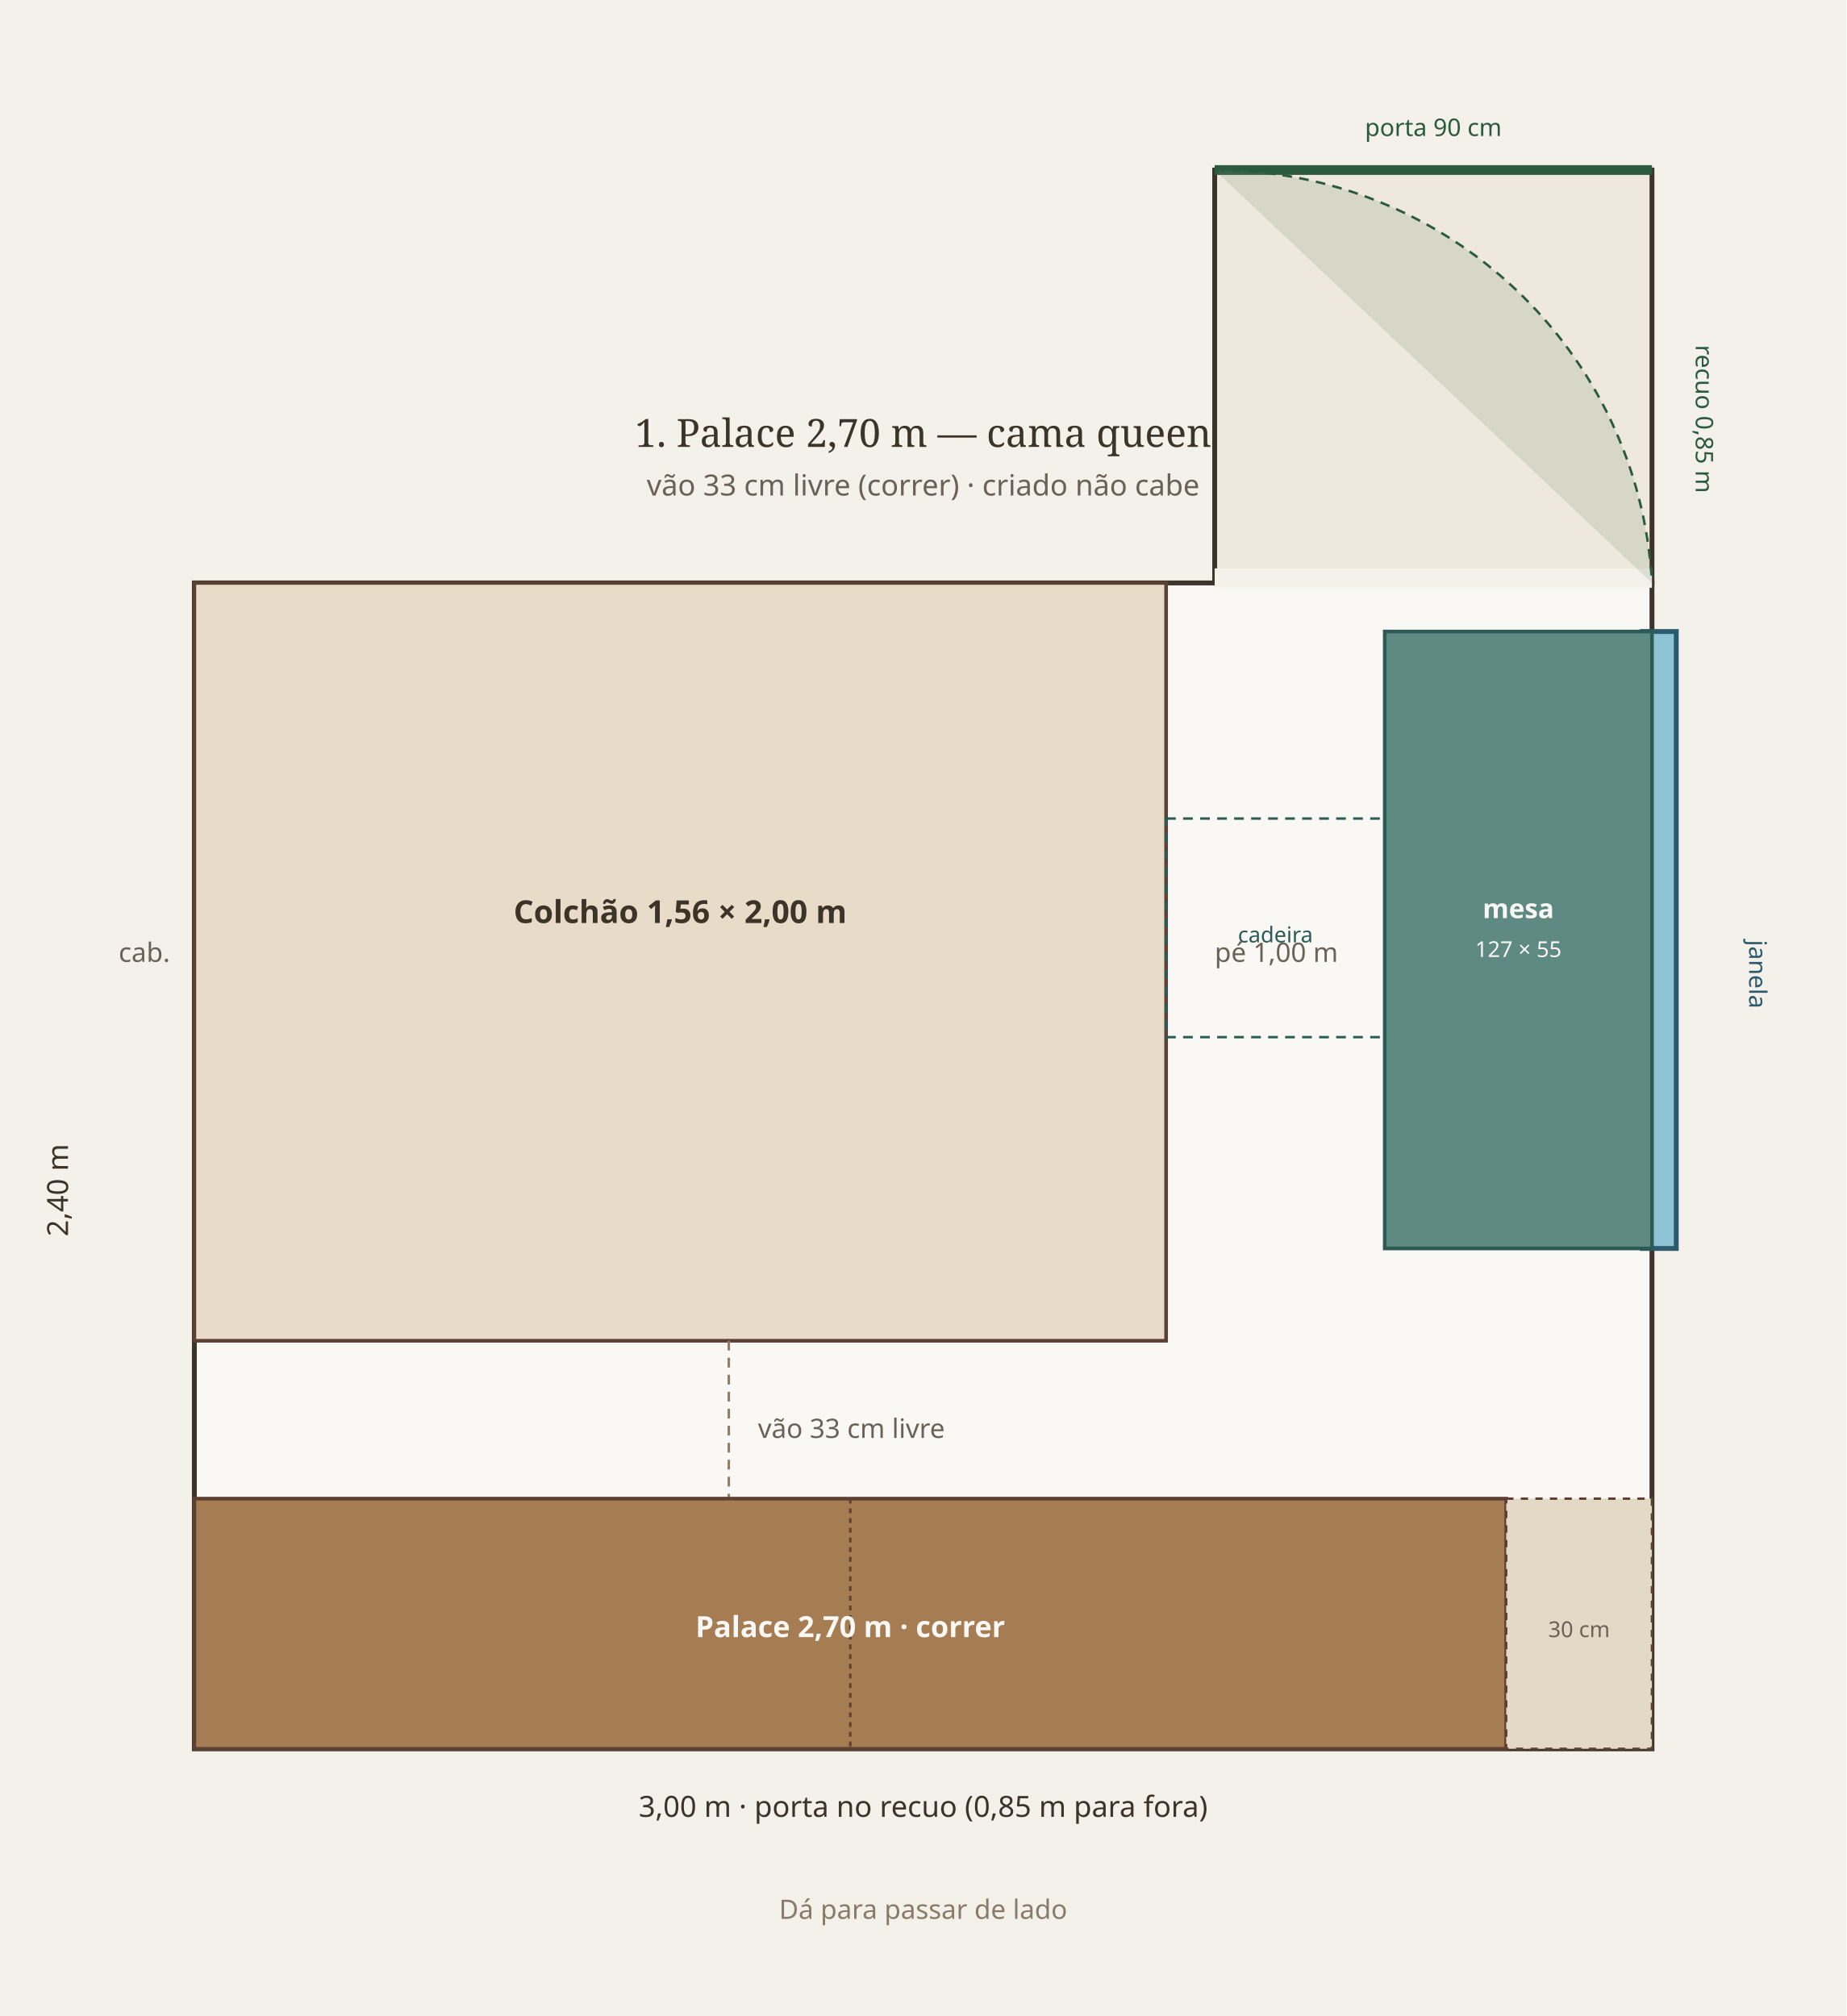
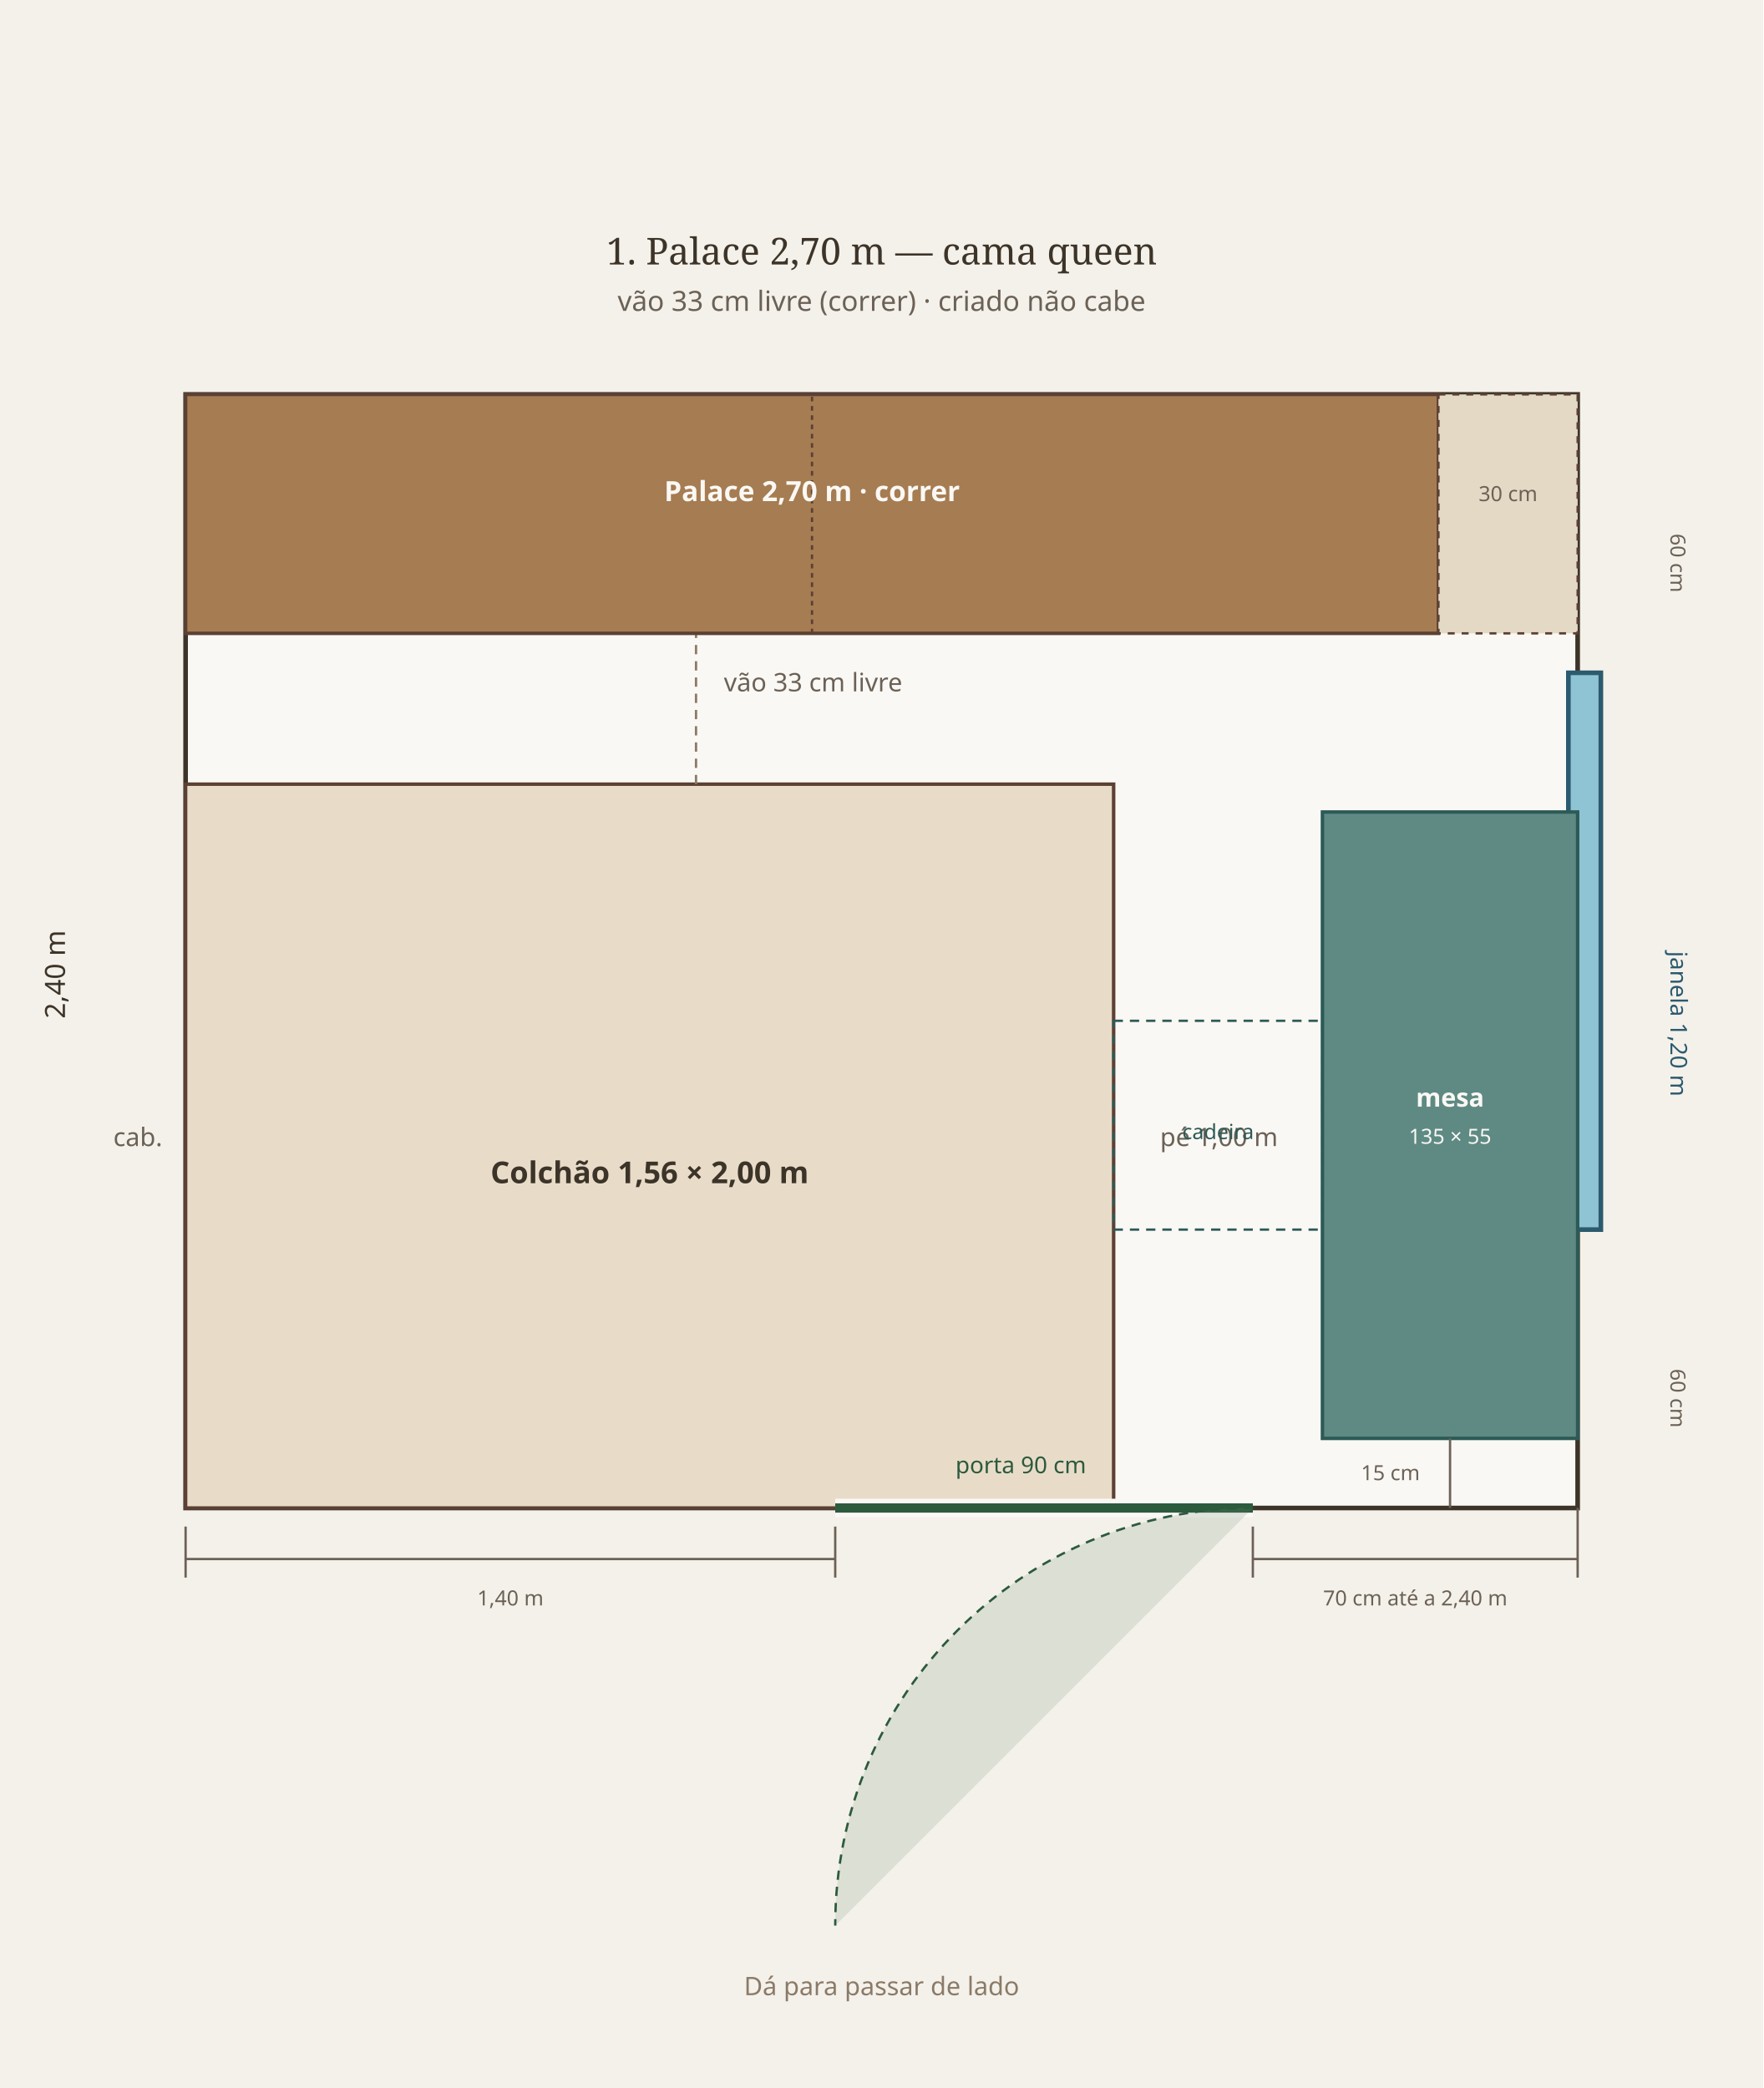
- <svg xmlns="http://www.w3.org/2000/svg" viewBox="0 -150 760 830" role="img">
-   <rect x="0" y="-150" width="760" height="830" fill="#f4f1ea" />
+ <svg xmlns="http://www.w3.org/2000/svg" viewBox="0 -80 760 900" role="img">
+   <rect x="0" y="-80" width="760" height="900" fill="#f4f1ea" />
  <text x="380" y="34" text-anchor="middle" font-family="Georgia, serif" font-size="16" fill="#3d3429">1. Palace 2,70 m — cama queen</text>
  <text x="380" y="54" text-anchor="middle" font-family="system-ui, sans-serif" font-size="12" fill="#6b6156">vão 33 cm livre (correr) · criado não cabe</text>
  <rect x="80" y="90" width="600" height="480" fill="#faf8f4" stroke="#3d3429" stroke-width="2" />
-   <rect x="80" y="90" width="400" height="312" fill="#e8dcc8" stroke="#5c4033" stroke-width="1.5" />
-   <text x="280" y="230" text-anchor="middle" font-family="system-ui, sans-serif" font-size="13" fill="#3d3429" font-weight="600">Colchão 1,56 × 2,00 m</text>
-   <text x="70" y="246" text-anchor="end" font-family="system-ui, sans-serif" font-size="11" fill="#6b6156">cab.</text>
-   <text x="500" y="246" font-family="system-ui, sans-serif" font-size="11" fill="#6b6156">pé 1,00 m</text>
-   <line x1="300" y1="402" x2="300" y2="467" stroke="#8a7a68" stroke-dasharray="4 3" />
-   <text x="312" y="442" font-family="system-ui, sans-serif" font-size="11" fill="#6b6156">vão 33 cm livre</text>
-   <rect x="80" y="467" width="540" height="103" fill="#a67c52" stroke="#5c4033" stroke-width="1.5" />
-   <line x1="350" y1="467" x2="350" y2="570" stroke="#5c4033" stroke-dasharray="2 2" />
-   <text x="350" y="524" text-anchor="middle" font-family="system-ui, sans-serif" font-size="12" fill="#faf8f4" font-weight="600">Palace 2,70 m · correr</text>
-   <rect x="620" y="467" width="60" height="103" fill="#e4d9c4" stroke="#5c4033" stroke-dasharray="3 3" />
-   <text x="650" y="524" text-anchor="middle" font-family="system-ui, sans-serif" font-size="9" fill="#6b6156">30 cm</text>
-   <rect x="500" y="-80" width="180" height="170" fill="#efe8dc" stroke="#3d3429" stroke-width="2" />
-   <rect x="500" y="84" width="180" height="8" fill="#f4f1ea" />
-   <line x1="500" y1="-80" x2="680" y2="-80" stroke="#2c5a3d" stroke-width="4" />
-   <path d="M500 -80 A180 180 0 0 1 680 90" fill="#6b8f71" fill-opacity="0.18" stroke="#2c5a3d" stroke-dasharray="4 3" />
-   <text x="590" y="-94" text-anchor="middle" font-family="system-ui, sans-serif" font-size="10" fill="#2c5a3d">porta 90 cm</text>
-   <text x="698" y="-8" font-family="system-ui, sans-serif" font-size="10" fill="#2c5a3d" transform="rotate(90 698 -8)">recuo 0,85 m</text>
-   <rect x="676" y="110" width="14" height="254" fill="#8ec4d4" stroke="#2c5a6e" stroke-width="2" />
-   <text x="720" y="237" font-family="system-ui, sans-serif" font-size="10" fill="#2c5a6e" transform="rotate(90 720 237)">janela</text>
-   <rect x="570" y="110" width="110" height="254" fill="#5f8a84" stroke="#2c5a56" stroke-width="1.5" />
-   <text x="625" y="228" text-anchor="middle" font-family="system-ui, sans-serif" font-size="11" fill="#faf8f4" font-weight="600">mesa</text>
-   <text x="625" y="244" text-anchor="middle" font-family="system-ui, sans-serif" font-size="9" fill="#faf8f4">127 × 55</text>
-   <rect x="480" y="187" width="90" height="90" fill="none" stroke="#2c5a56" stroke-dasharray="4 3" />
-   <text x="525" y="238" text-anchor="middle" font-family="system-ui, sans-serif" font-size="9" fill="#2c5a56">cadeira</text>
-   <text x="380" y="598" text-anchor="middle" font-family="system-ui, sans-serif" font-size="12" fill="#3d3429">3,00 m · porta no recuo (0,85 m para fora)</text>
+   <rect x="80" y="258" width="400" height="312" fill="#e8dcc8" stroke="#5c4033" stroke-width="1.5" />
+   <text x="280" y="430" text-anchor="middle" font-family="system-ui, sans-serif" font-size="13" fill="#3d3429" font-weight="600">Colchão 1,56 × 2,00 m</text>
+   <text x="70" y="414" text-anchor="end" font-family="system-ui, sans-serif" font-size="11" fill="#6b6156">cab.</text>
+   <text x="500" y="414" font-family="system-ui, sans-serif" font-size="11" fill="#6b6156">pé 1,00 m</text>
+   <line x1="300" y1="258" x2="300" y2="193" stroke="#8a7a68" stroke-dasharray="4 3" />
+   <text x="312" y="218" font-family="system-ui, sans-serif" font-size="11" fill="#6b6156">vão 33 cm livre</text>
+   <rect x="80" y="90" width="540" height="103" fill="#a67c52" stroke="#5c4033" stroke-width="1.5" />
+   <line x1="350" y1="193" x2="350" y2="90" stroke="#5c4033" stroke-dasharray="2 2" />
+   <text x="350" y="136" text-anchor="middle" font-family="system-ui, sans-serif" font-size="12" fill="#faf8f4" font-weight="600">Palace 2,70 m · correr</text>
+   <rect x="620" y="90" width="60" height="103" fill="#e4d9c4" stroke="#5c4033" stroke-dasharray="3 3" />
+   <text x="650" y="136" text-anchor="middle" font-family="system-ui, sans-serif" font-size="9" fill="#6b6156">30 cm</text>
+   <rect x="360" y="566" width="180" height="8" fill="#faf8f4" />
+   <line x1="360" y1="570" x2="540" y2="570" stroke="#2c5a3d" stroke-width="4" />
+   <path d="M540 570 A180 180 0 0 0 360 750" fill="#6b8f71" fill-opacity="0.18" stroke="#2c5a3d" stroke-dasharray="4 3" />
+   <text x="440" y="555" text-anchor="middle" font-family="system-ui, sans-serif" font-size="10" fill="#2c5a3d">porta 90 cm</text>
+   <line x1="80" y1="578" x2="80" y2="600" stroke="#6b6156" />
+   <line x1="360" y1="578" x2="360" y2="600" stroke="#6b6156" />
+   <line x1="80" y1="592" x2="360" y2="592" stroke="#6b6156" />
+   <text x="220" y="612" text-anchor="middle" font-family="system-ui, sans-serif" font-size="9" fill="#6b6156">1,40 m</text>
+   <line x1="540" y1="578" x2="540" y2="600" stroke="#6b6156" />
+   <line x1="680" y1="570" x2="680" y2="600" stroke="#6b6156" />
+   <line x1="540" y1="592" x2="680" y2="592" stroke="#6b6156" />
+   <text x="610" y="612" text-anchor="middle" font-family="system-ui, sans-serif" font-size="9" fill="#6b6156">70 cm até a 2,40 m</text>
+   <rect x="676" y="210" width="14" height="240" fill="#8ec4d4" stroke="#2c5a6e" stroke-width="2" />
+   <text x="720" y="150" font-family="system-ui, sans-serif" font-size="9" fill="#6b6156" transform="rotate(90 720 150)">60 cm</text>
+   <text x="720" y="330" font-family="system-ui, sans-serif" font-size="10" fill="#2c5a6e" transform="rotate(90 720 330)">janela 1,20 m</text>
+   <text x="720" y="510" font-family="system-ui, sans-serif" font-size="9" fill="#6b6156" transform="rotate(90 720 510)">60 cm</text>
+   <rect x="570" y="270" width="110" height="270" fill="#5f8a84" stroke="#2c5a56" stroke-width="1.5" />
+   <text x="625" y="397" text-anchor="middle" font-family="system-ui, sans-serif" font-size="11" fill="#faf8f4" font-weight="600">mesa</text>
+   <text x="625" y="413" text-anchor="middle" font-family="system-ui, sans-serif" font-size="9" fill="#faf8f4">135 × 55</text>
+   <rect x="480" y="360" width="90" height="90" fill="none" stroke="#2c5a56" stroke-dasharray="4 3" />
+   <text x="525" y="411" text-anchor="middle" font-family="system-ui, sans-serif" font-size="9" fill="#2c5a56">cadeira</text>
+   <line x1="625" y1="540" x2="625" y2="570" stroke="#6b6156" />
+   <text x="612" y="558" text-anchor="end" font-family="system-ui, sans-serif" font-size="9" fill="#6b6156">15 cm</text>
  <text x="28" y="340" text-anchor="middle" font-family="system-ui, sans-serif" font-size="12" fill="#3d3429" transform="rotate(-90 28 340)">2,40 m</text>
-   <text x="380" y="640" text-anchor="middle" font-family="system-ui, sans-serif" font-size="11" fill="#8a7a68">Dá para passar de lado</text>
+   <text x="380" y="780" text-anchor="middle" font-family="system-ui, sans-serif" font-size="11" fill="#8a7a68">Dá para passar de lado</text>
</svg>
